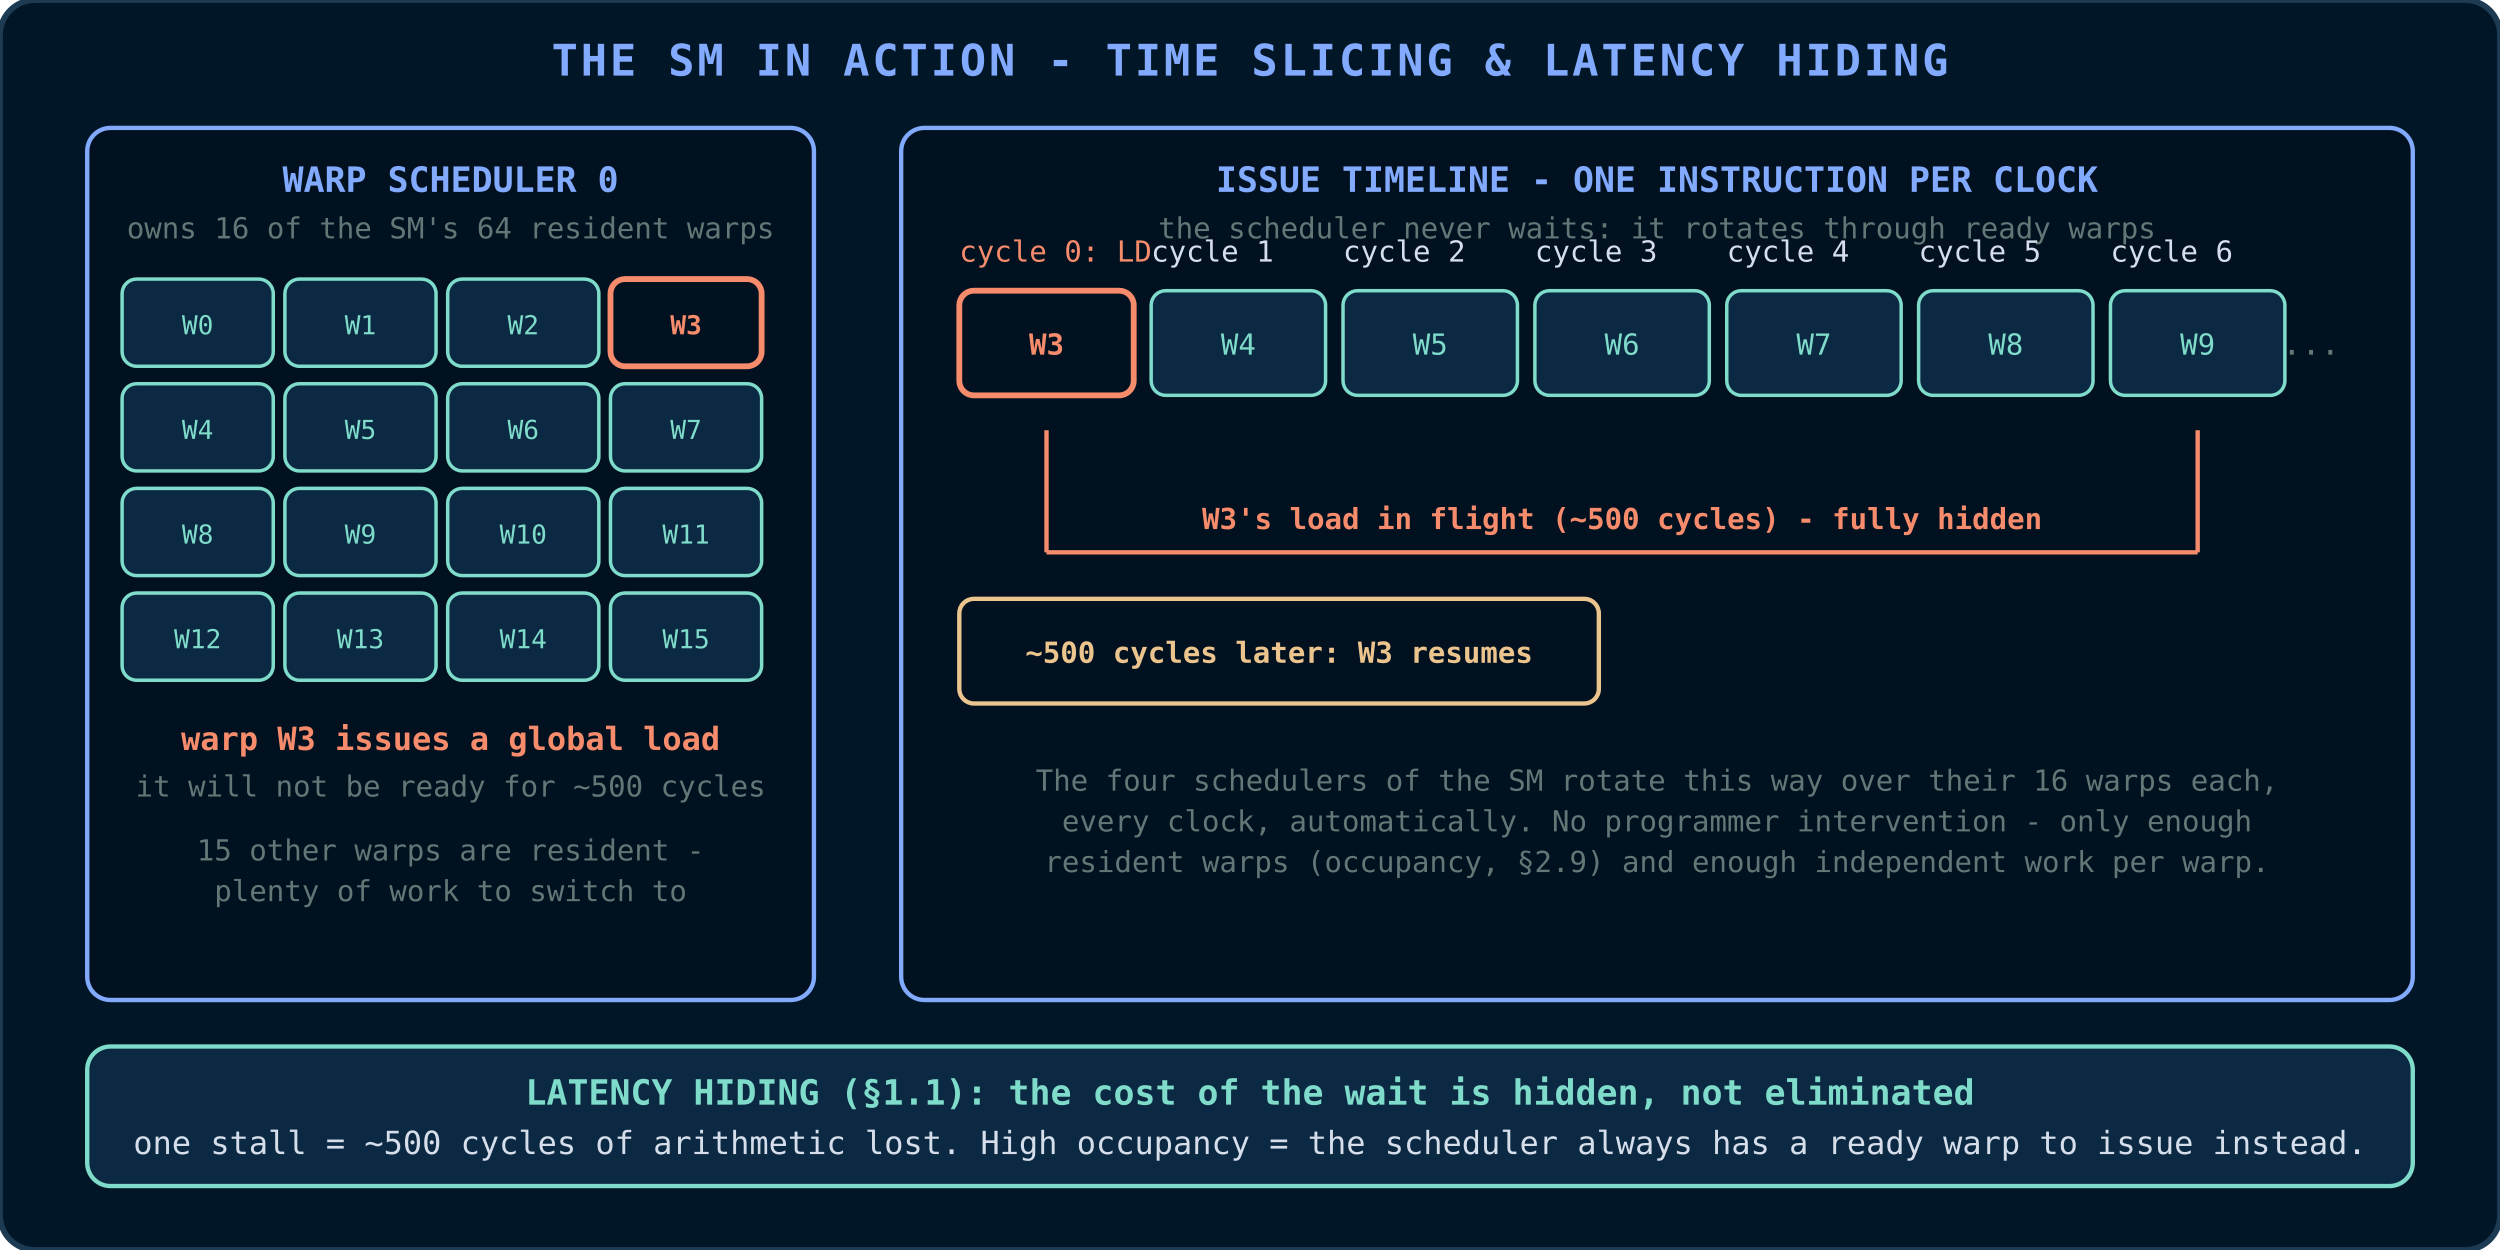
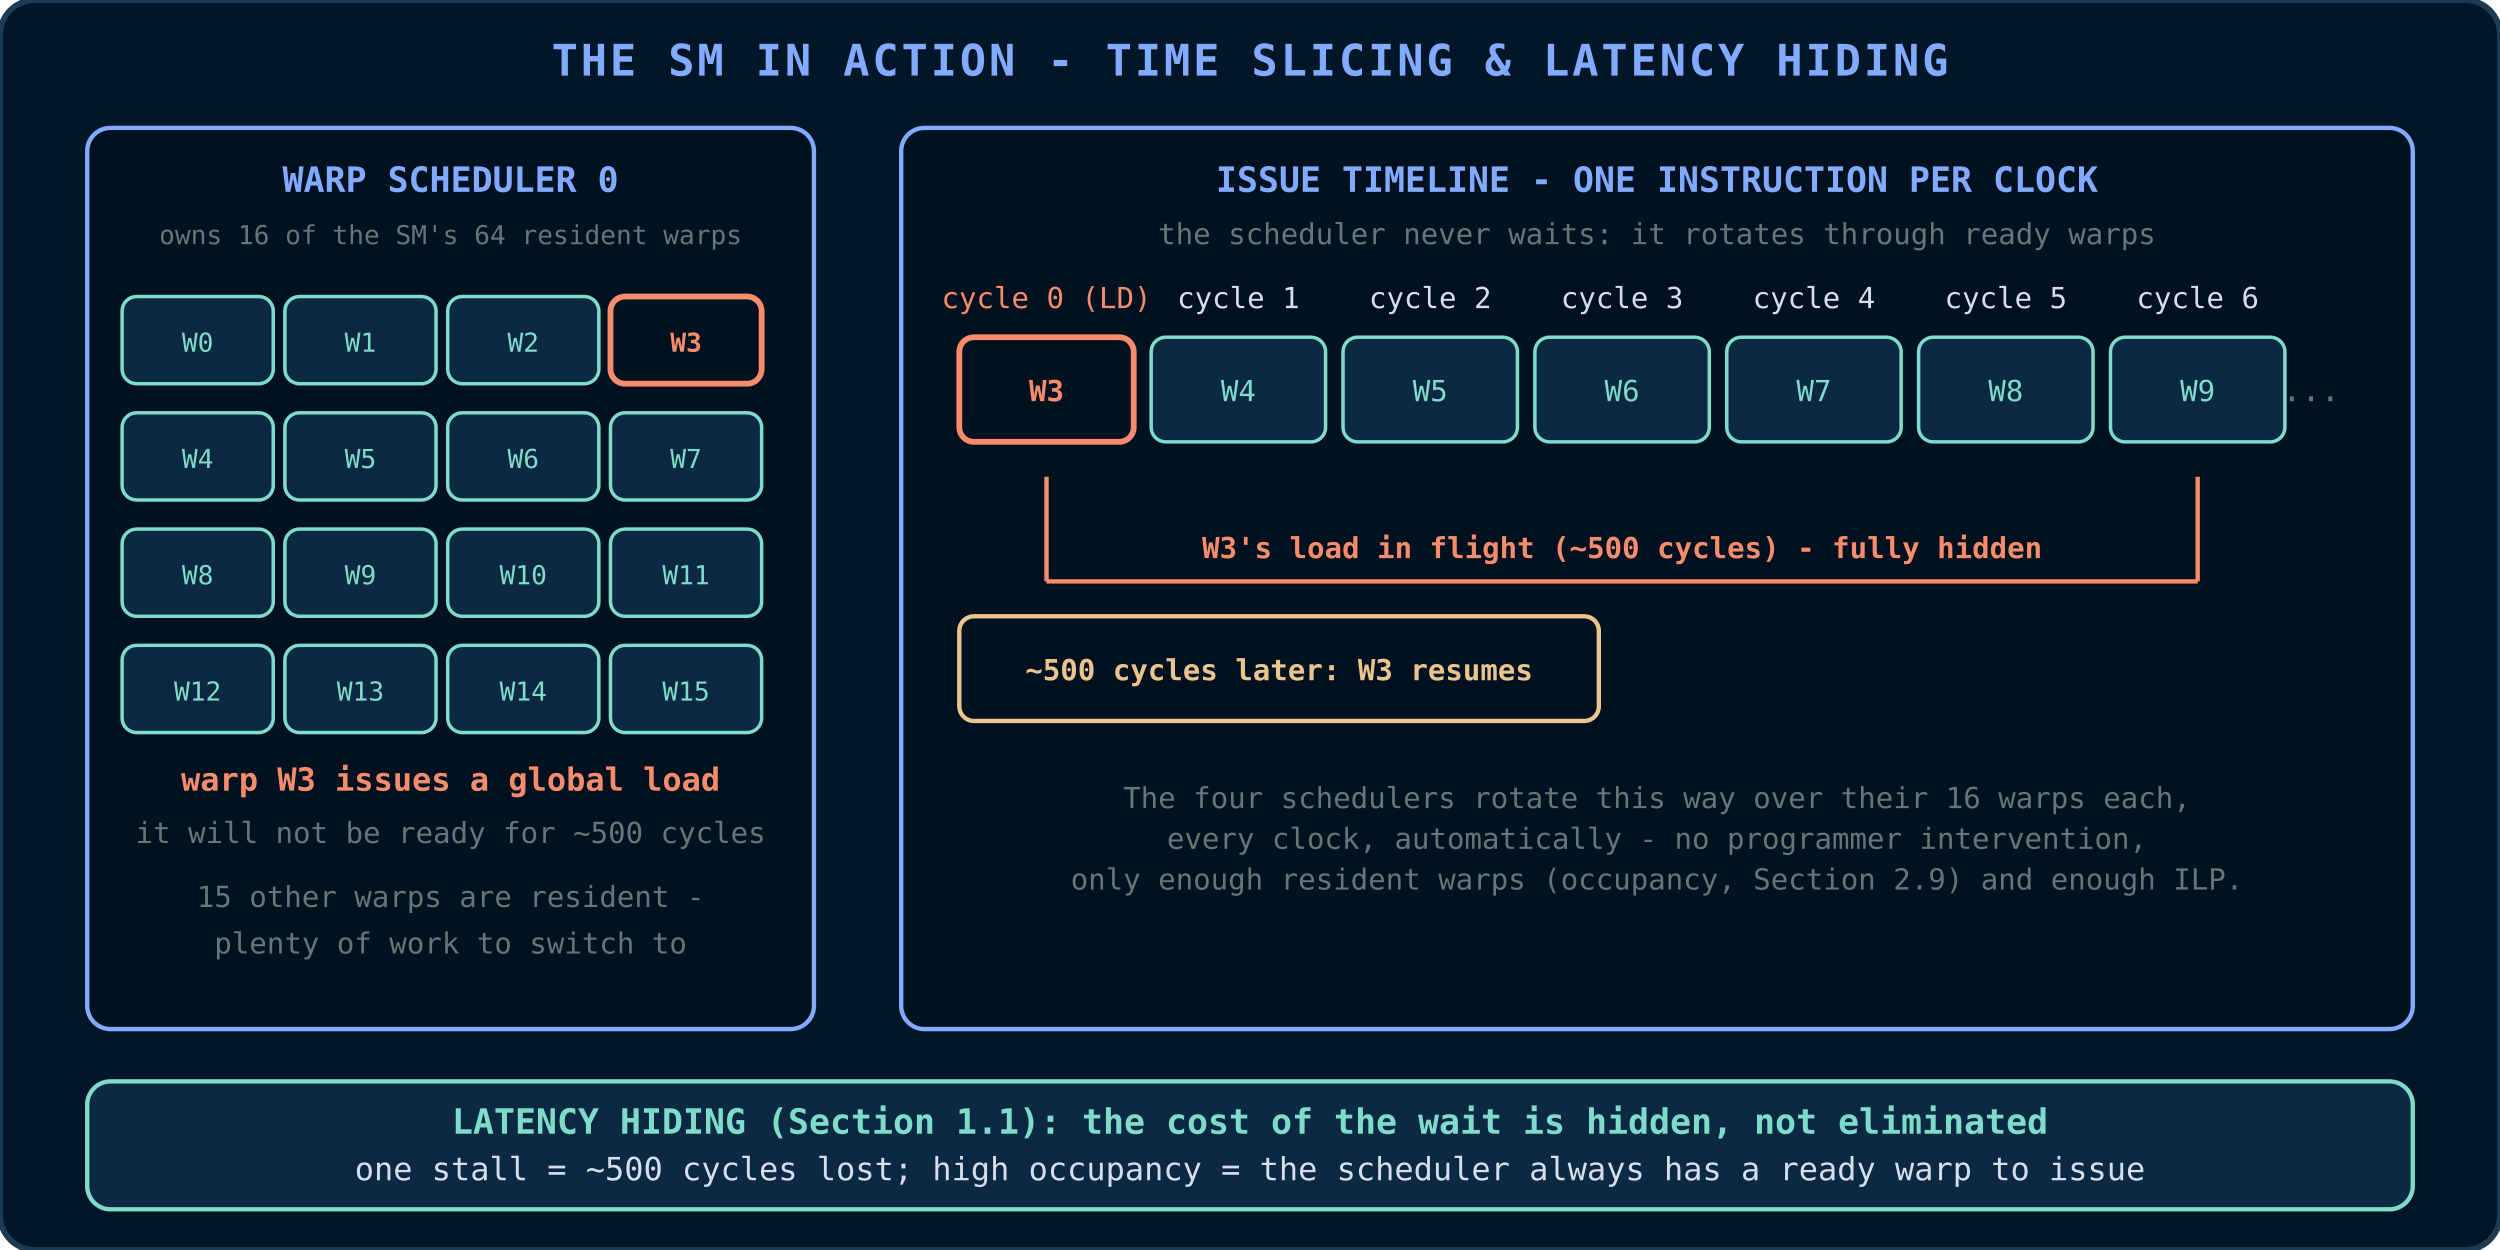
<svg xmlns="http://www.w3.org/2000/svg" viewBox="0 0 860 430" font-family="'JetBrains Mono','Fira Code','SF Mono',Menlo,Consolas,monospace">
  <rect x="0" y="0" width="860" height="430" rx="12" fill="#011627" stroke="#1d3b53" stroke-width="2" />
  <text x="430" y="26" text-anchor="middle" fill="#82aaff" font-size="15" font-weight="bold" letter-spacing="1">THE SM IN ACTION - TIME SLICING &amp; LATENCY HIDING</text>
-   <rect x="30" y="44" width="250" height="300" rx="8" fill="#01111f" stroke="#82aaff" stroke-width="1.5" />
+   <rect x="30" y="44" width="250" height="310" rx="8" fill="#01111f" stroke="#82aaff" stroke-width="1.5" />
  <text x="155" y="66" text-anchor="middle" fill="#82aaff" font-size="12" font-weight="bold">WARP SCHEDULER 0</text>
-   <text x="155" y="82" text-anchor="middle" fill="#637777" font-size="10">owns 16 of the SM's 64 resident warps</text>
-   <rect x="42" y="96" width="52" height="30" rx="5" fill="#0b2942" stroke="#7fdbca" stroke-width="1.2" />
-   <text x="68" y="115" text-anchor="middle" fill="#7fdbca" font-size="9">W0</text>
-   <rect x="98" y="96" width="52" height="30" rx="5" fill="#0b2942" stroke="#7fdbca" stroke-width="1.2" />
-   <text x="124" y="115" text-anchor="middle" fill="#7fdbca" font-size="9">W1</text>
-   <rect x="154" y="96" width="52" height="30" rx="5" fill="#0b2942" stroke="#7fdbca" stroke-width="1.2" />
-   <text x="180" y="115" text-anchor="middle" fill="#7fdbca" font-size="9">W2</text>
-   <rect x="210" y="96" width="52" height="30" rx="5" fill="#01111f" stroke="#f78c6c" stroke-width="2" />
-   <text x="236" y="115" text-anchor="middle" fill="#f78c6c" font-size="9" font-weight="bold">W3</text>
-   <rect x="42" y="132" width="52" height="30" rx="5" fill="#0b2942" stroke="#7fdbca" stroke-width="1.2" />
-   <text x="68" y="151" text-anchor="middle" fill="#7fdbca" font-size="9">W4</text>
-   <rect x="98" y="132" width="52" height="30" rx="5" fill="#0b2942" stroke="#7fdbca" stroke-width="1.2" />
-   <text x="124" y="151" text-anchor="middle" fill="#7fdbca" font-size="9">W5</text>
-   <rect x="154" y="132" width="52" height="30" rx="5" fill="#0b2942" stroke="#7fdbca" stroke-width="1.2" />
-   <text x="180" y="151" text-anchor="middle" fill="#7fdbca" font-size="9">W6</text>
-   <rect x="210" y="132" width="52" height="30" rx="5" fill="#0b2942" stroke="#7fdbca" stroke-width="1.2" />
-   <text x="236" y="151" text-anchor="middle" fill="#7fdbca" font-size="9">W7</text>
-   <rect x="42" y="168" width="52" height="30" rx="5" fill="#0b2942" stroke="#7fdbca" stroke-width="1.2" />
-   <text x="68" y="187" text-anchor="middle" fill="#7fdbca" font-size="9">W8</text>
-   <rect x="98" y="168" width="52" height="30" rx="5" fill="#0b2942" stroke="#7fdbca" stroke-width="1.2" />
-   <text x="124" y="187" text-anchor="middle" fill="#7fdbca" font-size="9">W9</text>
-   <rect x="154" y="168" width="52" height="30" rx="5" fill="#0b2942" stroke="#7fdbca" stroke-width="1.2" />
-   <text x="180" y="187" text-anchor="middle" fill="#7fdbca" font-size="9">W10</text>
-   <rect x="210" y="168" width="52" height="30" rx="5" fill="#0b2942" stroke="#7fdbca" stroke-width="1.2" />
-   <text x="236" y="187" text-anchor="middle" fill="#7fdbca" font-size="9">W11</text>
-   <rect x="42" y="204" width="52" height="30" rx="5" fill="#0b2942" stroke="#7fdbca" stroke-width="1.2" />
-   <text x="68" y="223" text-anchor="middle" fill="#7fdbca" font-size="9">W12</text>
-   <rect x="98" y="204" width="52" height="30" rx="5" fill="#0b2942" stroke="#7fdbca" stroke-width="1.2" />
-   <text x="124" y="223" text-anchor="middle" fill="#7fdbca" font-size="9">W13</text>
-   <rect x="154" y="204" width="52" height="30" rx="5" fill="#0b2942" stroke="#7fdbca" stroke-width="1.2" />
-   <text x="180" y="223" text-anchor="middle" fill="#7fdbca" font-size="9">W14</text>
-   <rect x="210" y="204" width="52" height="30" rx="5" fill="#0b2942" stroke="#7fdbca" stroke-width="1.2" />
-   <text x="236" y="223" text-anchor="middle" fill="#7fdbca" font-size="9">W15</text>
-   <text x="155" y="258" text-anchor="middle" fill="#f78c6c" font-size="11" font-weight="bold">warp W3 issues a global load</text>
-   <text x="155" y="274" text-anchor="middle" fill="#637777" font-size="10">it will not be ready for ~500 cycles</text>
-   <text x="155" y="296" text-anchor="middle" fill="#637777" font-size="10">15 other warps are resident -</text>
-   <text x="155" y="310" text-anchor="middle" fill="#637777" font-size="10">plenty of work to switch to</text>
-   <rect x="310" y="44" width="520" height="300" rx="8" fill="#01111f" stroke="#82aaff" stroke-width="1.5" />
+   <text x="155" y="84" text-anchor="middle" fill="#637777" font-size="9">owns 16 of the SM's 64 resident warps</text>
+   <rect x="42" y="102" width="52" height="30" rx="5" fill="#0b2942" stroke="#7fdbca" stroke-width="1.2" />
+   <text x="68" y="121" text-anchor="middle" fill="#7fdbca" font-size="9">W0</text>
+   <rect x="98" y="102" width="52" height="30" rx="5" fill="#0b2942" stroke="#7fdbca" stroke-width="1.2" />
+   <text x="124" y="121" text-anchor="middle" fill="#7fdbca" font-size="9">W1</text>
+   <rect x="154" y="102" width="52" height="30" rx="5" fill="#0b2942" stroke="#7fdbca" stroke-width="1.2" />
+   <text x="180" y="121" text-anchor="middle" fill="#7fdbca" font-size="9">W2</text>
+   <rect x="210" y="102" width="52" height="30" rx="5" fill="#01111f" stroke="#f78c6c" stroke-width="2" />
+   <text x="236" y="121" text-anchor="middle" fill="#f78c6c" font-size="9" font-weight="bold">W3</text>
+   <rect x="42" y="142" width="52" height="30" rx="5" fill="#0b2942" stroke="#7fdbca" stroke-width="1.2" />
+   <text x="68" y="161" text-anchor="middle" fill="#7fdbca" font-size="9">W4</text>
+   <rect x="98" y="142" width="52" height="30" rx="5" fill="#0b2942" stroke="#7fdbca" stroke-width="1.2" />
+   <text x="124" y="161" text-anchor="middle" fill="#7fdbca" font-size="9">W5</text>
+   <rect x="154" y="142" width="52" height="30" rx="5" fill="#0b2942" stroke="#7fdbca" stroke-width="1.2" />
+   <text x="180" y="161" text-anchor="middle" fill="#7fdbca" font-size="9">W6</text>
+   <rect x="210" y="142" width="52" height="30" rx="5" fill="#0b2942" stroke="#7fdbca" stroke-width="1.2" />
+   <text x="236" y="161" text-anchor="middle" fill="#7fdbca" font-size="9">W7</text>
+   <rect x="42" y="182" width="52" height="30" rx="5" fill="#0b2942" stroke="#7fdbca" stroke-width="1.2" />
+   <text x="68" y="201" text-anchor="middle" fill="#7fdbca" font-size="9">W8</text>
+   <rect x="98" y="182" width="52" height="30" rx="5" fill="#0b2942" stroke="#7fdbca" stroke-width="1.2" />
+   <text x="124" y="201" text-anchor="middle" fill="#7fdbca" font-size="9">W9</text>
+   <rect x="154" y="182" width="52" height="30" rx="5" fill="#0b2942" stroke="#7fdbca" stroke-width="1.2" />
+   <text x="180" y="201" text-anchor="middle" fill="#7fdbca" font-size="9">W10</text>
+   <rect x="210" y="182" width="52" height="30" rx="5" fill="#0b2942" stroke="#7fdbca" stroke-width="1.2" />
+   <text x="236" y="201" text-anchor="middle" fill="#7fdbca" font-size="9">W11</text>
+   <rect x="42" y="222" width="52" height="30" rx="5" fill="#0b2942" stroke="#7fdbca" stroke-width="1.2" />
+   <text x="68" y="241" text-anchor="middle" fill="#7fdbca" font-size="9">W12</text>
+   <rect x="98" y="222" width="52" height="30" rx="5" fill="#0b2942" stroke="#7fdbca" stroke-width="1.2" />
+   <text x="124" y="241" text-anchor="middle" fill="#7fdbca" font-size="9">W13</text>
+   <rect x="154" y="222" width="52" height="30" rx="5" fill="#0b2942" stroke="#7fdbca" stroke-width="1.2" />
+   <text x="180" y="241" text-anchor="middle" fill="#7fdbca" font-size="9">W14</text>
+   <rect x="210" y="222" width="52" height="30" rx="5" fill="#0b2942" stroke="#7fdbca" stroke-width="1.2" />
+   <text x="236" y="241" text-anchor="middle" fill="#7fdbca" font-size="9">W15</text>
+   <text x="155" y="272" text-anchor="middle" fill="#f78c6c" font-size="11" font-weight="bold">warp W3 issues a global load</text>
+   <text x="155" y="290" text-anchor="middle" fill="#637777" font-size="10">it will not be ready for ~500 cycles</text>
+   <text x="155" y="312" text-anchor="middle" fill="#637777" font-size="10">15 other warps are resident -</text>
+   <text x="155" y="328" text-anchor="middle" fill="#637777" font-size="10">plenty of work to switch to</text>
+   <rect x="310" y="44" width="520" height="310" rx="8" fill="#01111f" stroke="#82aaff" stroke-width="1.5" />
  <text x="570" y="66" text-anchor="middle" fill="#82aaff" font-size="12" font-weight="bold">ISSUE TIMELINE - ONE INSTRUCTION PER CLOCK</text>
-   <text x="570" y="82" text-anchor="middle" fill="#637777" font-size="10">the scheduler never waits: it rotates through ready warps</text>
-   <rect x="330" y="100" width="60" height="36" rx="5" fill="#01111f" stroke="#f78c6c" stroke-width="2" />
-   <text x="360" y="122" text-anchor="middle" fill="#f78c6c" font-size="10" font-weight="bold">W3</text>
-   <rect x="396" y="100" width="60" height="36" rx="5" fill="#0b2942" stroke="#7fdbca" stroke-width="1.2" />
-   <text x="426" y="122" text-anchor="middle" fill="#7fdbca" font-size="10">W4</text>
-   <rect x="462" y="100" width="60" height="36" rx="5" fill="#0b2942" stroke="#7fdbca" stroke-width="1.2" />
-   <text x="492" y="122" text-anchor="middle" fill="#7fdbca" font-size="10">W5</text>
-   <rect x="528" y="100" width="60" height="36" rx="5" fill="#0b2942" stroke="#7fdbca" stroke-width="1.2" />
-   <text x="558" y="122" text-anchor="middle" fill="#7fdbca" font-size="10">W6</text>
-   <rect x="594" y="100" width="60" height="36" rx="5" fill="#0b2942" stroke="#7fdbca" stroke-width="1.2" />
-   <text x="624" y="122" text-anchor="middle" fill="#7fdbca" font-size="10">W7</text>
-   <rect x="660" y="100" width="60" height="36" rx="5" fill="#0b2942" stroke="#7fdbca" stroke-width="1.2" />
-   <text x="690" y="122" text-anchor="middle" fill="#7fdbca" font-size="10">W8</text>
-   <rect x="726" y="100" width="60" height="36" rx="5" fill="#0b2942" stroke="#7fdbca" stroke-width="1.2" />
-   <text x="756" y="122" text-anchor="middle" fill="#7fdbca" font-size="10">W9</text>
-   <text x="795" y="122" text-anchor="middle" fill="#637777" font-size="11">...</text>
-   <text x="330" y="90" fill="#f78c6c" font-size="10">cycle 0: LD</text>
-   <text x="396" y="90" fill="#d6deeb" font-size="10">cycle 1</text>
-   <text x="462" y="90" fill="#d6deeb" font-size="10">cycle 2</text>
-   <text x="528" y="90" fill="#d6deeb" font-size="10">cycle 3</text>
-   <text x="594" y="90" fill="#d6deeb" font-size="10">cycle 4</text>
-   <text x="660" y="90" fill="#d6deeb" font-size="10">cycle 5</text>
-   <text x="726" y="90" fill="#d6deeb" font-size="10">cycle 6</text>
-   <line x1="360" y1="148" x2="360" y2="190" stroke="#f78c6c" stroke-width="1.5" />
-   <line x1="360" y1="190" x2="756" y2="190" stroke="#f78c6c" stroke-width="1.5" />
-   <line x1="756" y1="148" x2="756" y2="190" stroke="#f78c6c" stroke-width="1.5" />
-   <text x="558" y="182" text-anchor="middle" fill="#f78c6c" font-size="10" font-weight="bold">W3's load in flight (~500 cycles) - fully hidden</text>
-   <rect x="330" y="206" width="220" height="36" rx="5" fill="#01111f" stroke="#ecc48d" stroke-width="1.5" />
-   <text x="440" y="228" text-anchor="middle" fill="#ecc48d" font-size="10" font-weight="bold">~500 cycles later: W3 resumes</text>
-   <text x="570" y="272" text-anchor="middle" fill="#637777" font-size="10">The four schedulers of the SM rotate this way over their 16 warps each,</text>
-   <text x="570" y="286" text-anchor="middle" fill="#637777" font-size="10">every clock, automatically. No programmer intervention - only enough</text>
-   <text x="570" y="300" text-anchor="middle" fill="#637777" font-size="10">resident warps (occupancy, §2.9) and enough independent work per warp.</text>
-   <rect x="30" y="360" width="800" height="48" rx="8" fill="#0b2942" stroke="#7fdbca" stroke-width="1.5" />
-   <text x="430" y="380" text-anchor="middle" fill="#7fdbca" font-size="12" font-weight="bold">LATENCY HIDING (§1.1): the cost of the wait is hidden, not eliminated</text>
-   <text x="430" y="397" text-anchor="middle" fill="#d6deeb" font-size="11">one stall = ~500 cycles of arithmetic lost. High occupancy = the scheduler always has a ready warp to issue instead.</text>
+   <text x="570" y="84" text-anchor="middle" fill="#637777" font-size="10">the scheduler never waits: it rotates through ready warps</text>
+   <text x="360" y="106" text-anchor="middle" fill="#f78c6c" font-size="10">cycle 0 (LD)</text>
+   <text x="426" y="106" text-anchor="middle" fill="#d6deeb" font-size="10">cycle 1</text>
+   <text x="492" y="106" text-anchor="middle" fill="#d6deeb" font-size="10">cycle 2</text>
+   <text x="558" y="106" text-anchor="middle" fill="#d6deeb" font-size="10">cycle 3</text>
+   <text x="624" y="106" text-anchor="middle" fill="#d6deeb" font-size="10">cycle 4</text>
+   <text x="690" y="106" text-anchor="middle" fill="#d6deeb" font-size="10">cycle 5</text>
+   <text x="756" y="106" text-anchor="middle" fill="#d6deeb" font-size="10">cycle 6</text>
+   <rect x="330" y="116" width="60" height="36" rx="5" fill="#01111f" stroke="#f78c6c" stroke-width="2" />
+   <text x="360" y="138" text-anchor="middle" fill="#f78c6c" font-size="10" font-weight="bold">W3</text>
+   <rect x="396" y="116" width="60" height="36" rx="5" fill="#0b2942" stroke="#7fdbca" stroke-width="1.2" />
+   <text x="426" y="138" text-anchor="middle" fill="#7fdbca" font-size="10">W4</text>
+   <rect x="462" y="116" width="60" height="36" rx="5" fill="#0b2942" stroke="#7fdbca" stroke-width="1.2" />
+   <text x="492" y="138" text-anchor="middle" fill="#7fdbca" font-size="10">W5</text>
+   <rect x="528" y="116" width="60" height="36" rx="5" fill="#0b2942" stroke="#7fdbca" stroke-width="1.2" />
+   <text x="558" y="138" text-anchor="middle" fill="#7fdbca" font-size="10">W6</text>
+   <rect x="594" y="116" width="60" height="36" rx="5" fill="#0b2942" stroke="#7fdbca" stroke-width="1.2" />
+   <text x="624" y="138" text-anchor="middle" fill="#7fdbca" font-size="10">W7</text>
+   <rect x="660" y="116" width="60" height="36" rx="5" fill="#0b2942" stroke="#7fdbca" stroke-width="1.2" />
+   <text x="690" y="138" text-anchor="middle" fill="#7fdbca" font-size="10">W8</text>
+   <rect x="726" y="116" width="60" height="36" rx="5" fill="#0b2942" stroke="#7fdbca" stroke-width="1.2" />
+   <text x="756" y="138" text-anchor="middle" fill="#7fdbca" font-size="10">W9</text>
+   <text x="795" y="138" text-anchor="middle" fill="#637777" font-size="11">...</text>
+   <line x1="360" y1="164" x2="360" y2="200" stroke="#f78c6c" stroke-width="1.5" />
+   <line x1="360" y1="200" x2="756" y2="200" stroke="#f78c6c" stroke-width="1.5" />
+   <line x1="756" y1="164" x2="756" y2="200" stroke="#f78c6c" stroke-width="1.5" />
+   <text x="558" y="192" text-anchor="middle" fill="#f78c6c" font-size="10" font-weight="bold">W3's load in flight (~500 cycles) - fully hidden</text>
+   <rect x="330" y="212" width="220" height="36" rx="5" fill="#01111f" stroke="#ecc48d" stroke-width="1.5" />
+   <text x="440" y="234" text-anchor="middle" fill="#ecc48d" font-size="10" font-weight="bold">~500 cycles later: W3 resumes</text>
+   <text x="570" y="278" text-anchor="middle" fill="#637777" font-size="10">The four schedulers rotate this way over their 16 warps each,</text>
+   <text x="570" y="292" text-anchor="middle" fill="#637777" font-size="10">every clock, automatically - no programmer intervention,</text>
+   <text x="570" y="306" text-anchor="middle" fill="#637777" font-size="10">only enough resident warps (occupancy, Section 2.9) and enough ILP.</text>
+   <rect x="30" y="372" width="800" height="44" rx="8" fill="#0b2942" stroke="#7fdbca" stroke-width="1.5" />
+   <text x="430" y="390" text-anchor="middle" fill="#7fdbca" font-size="12" font-weight="bold">LATENCY HIDING (Section 1.1): the cost of the wait is hidden, not eliminated</text>
+   <text x="430" y="406" text-anchor="middle" fill="#d6deeb" font-size="11">one stall = ~500 cycles lost; high occupancy = the scheduler always has a ready warp to issue</text>
</svg>
